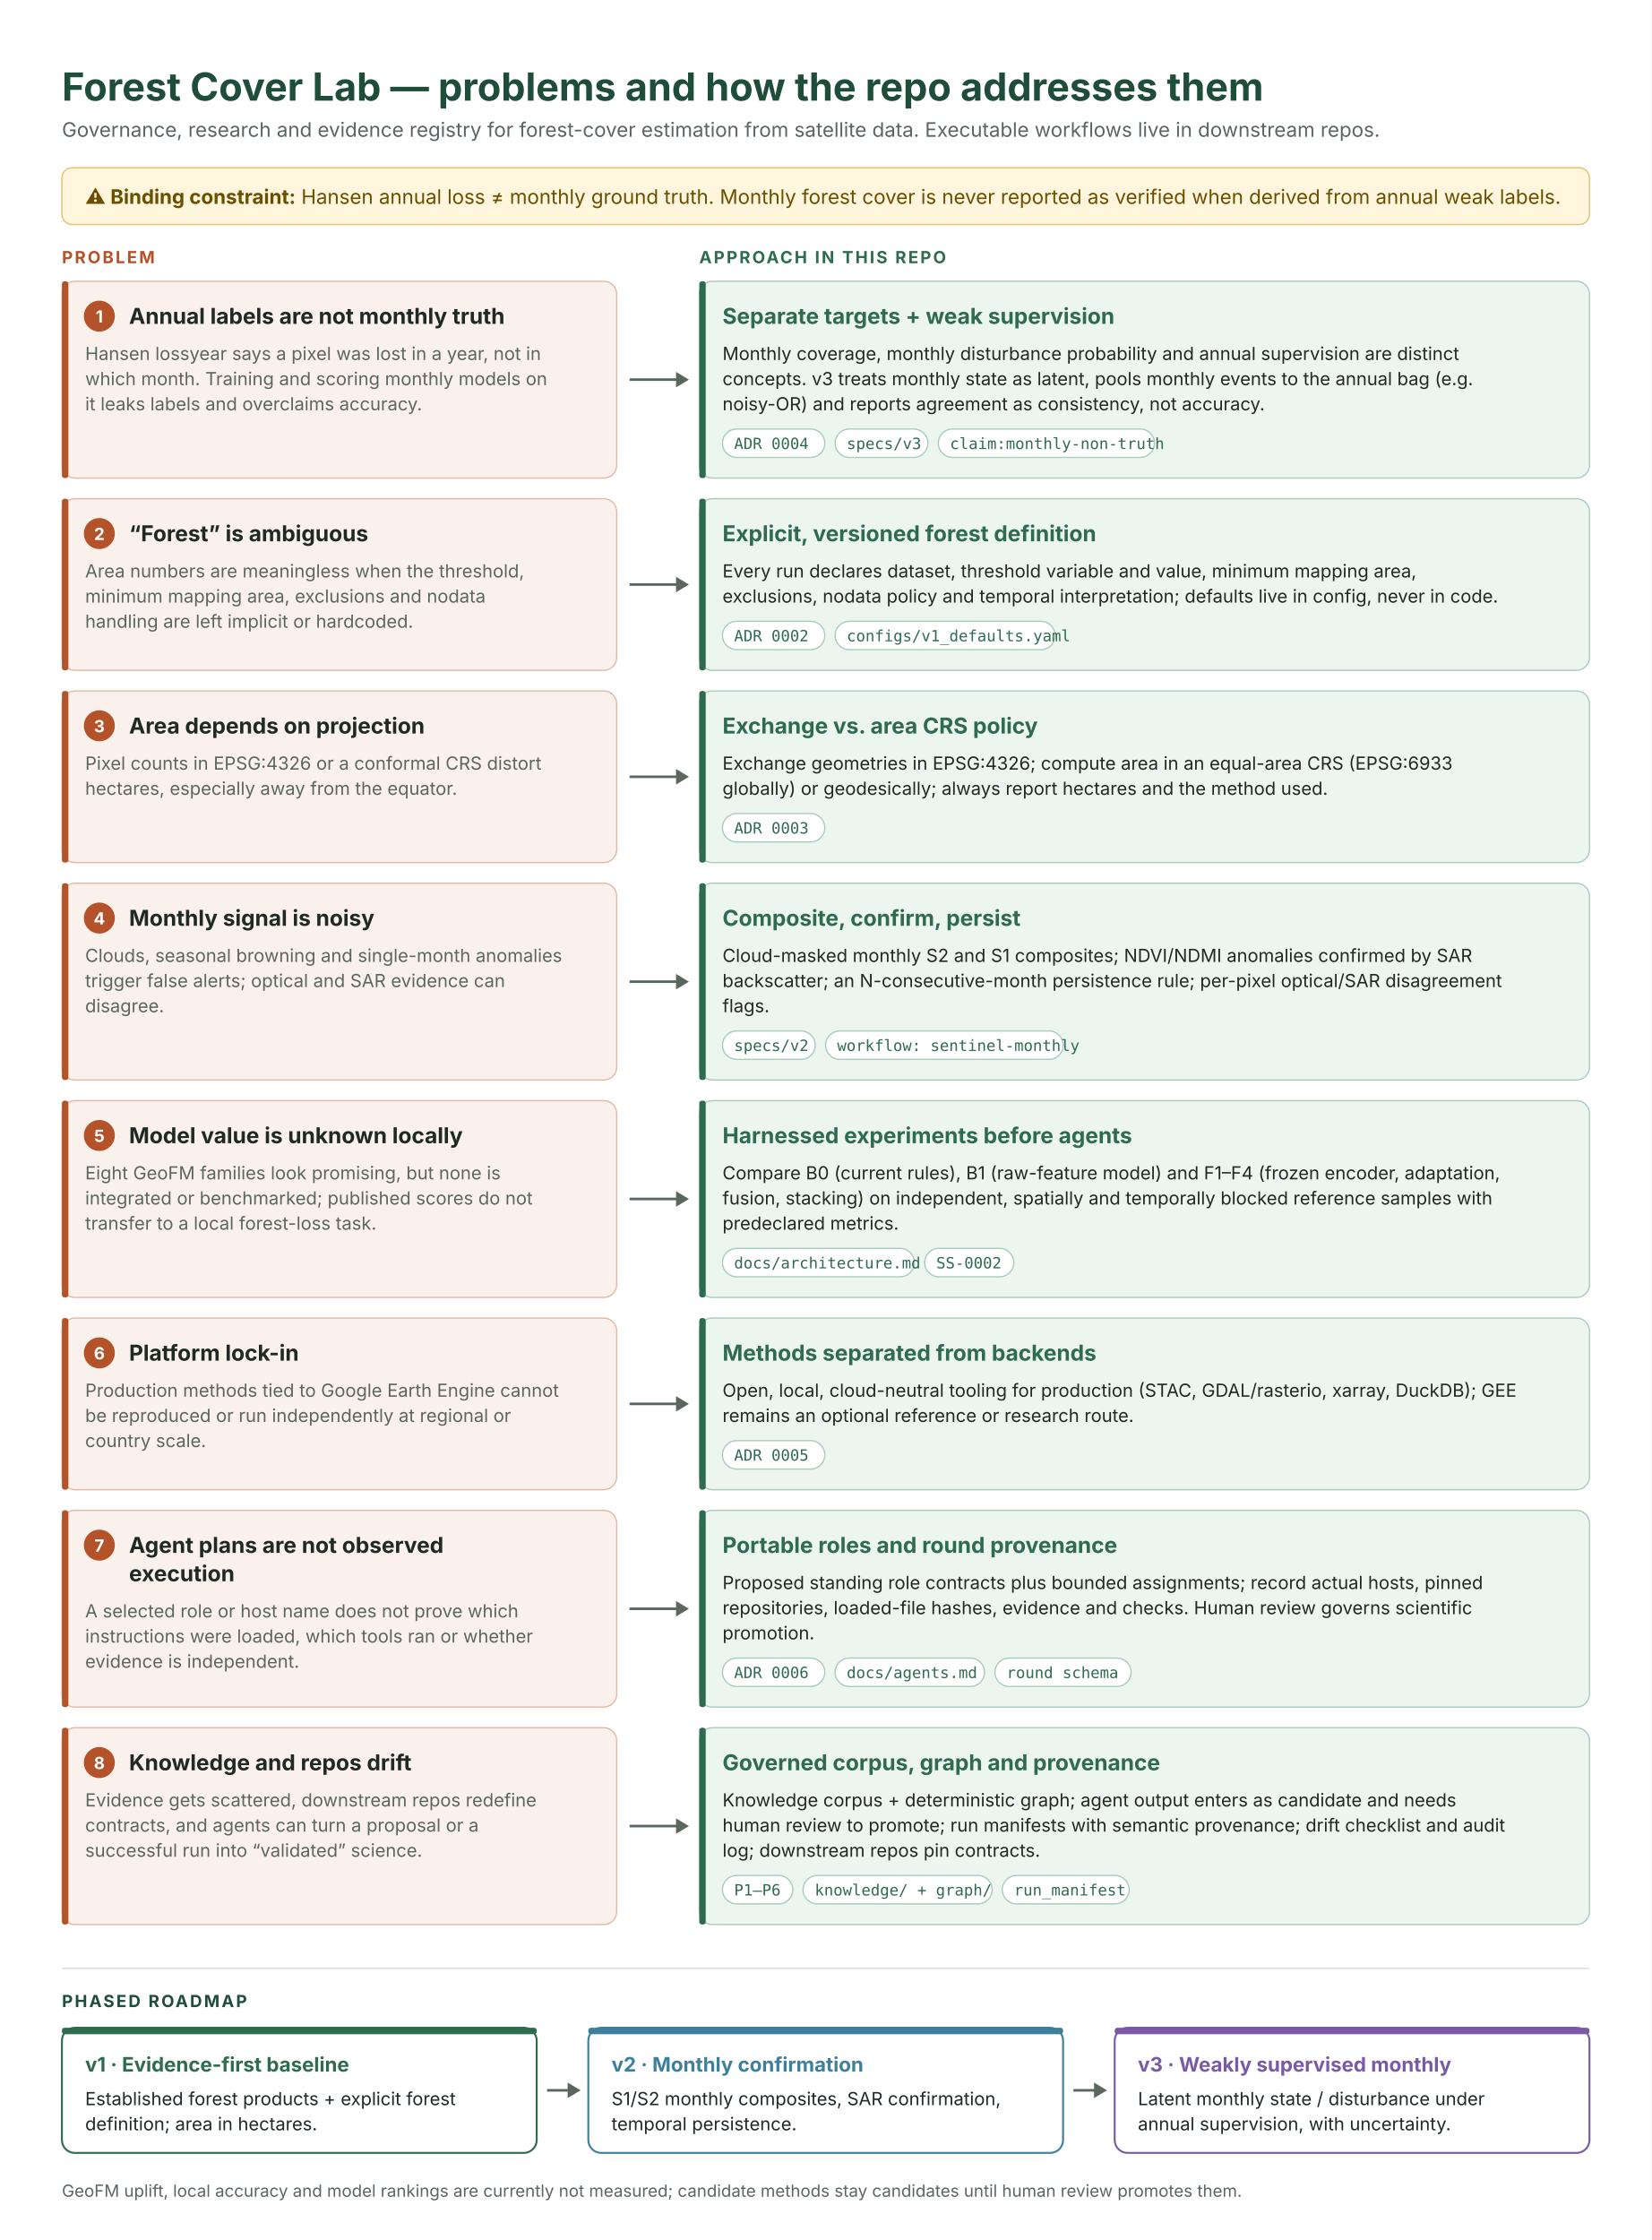
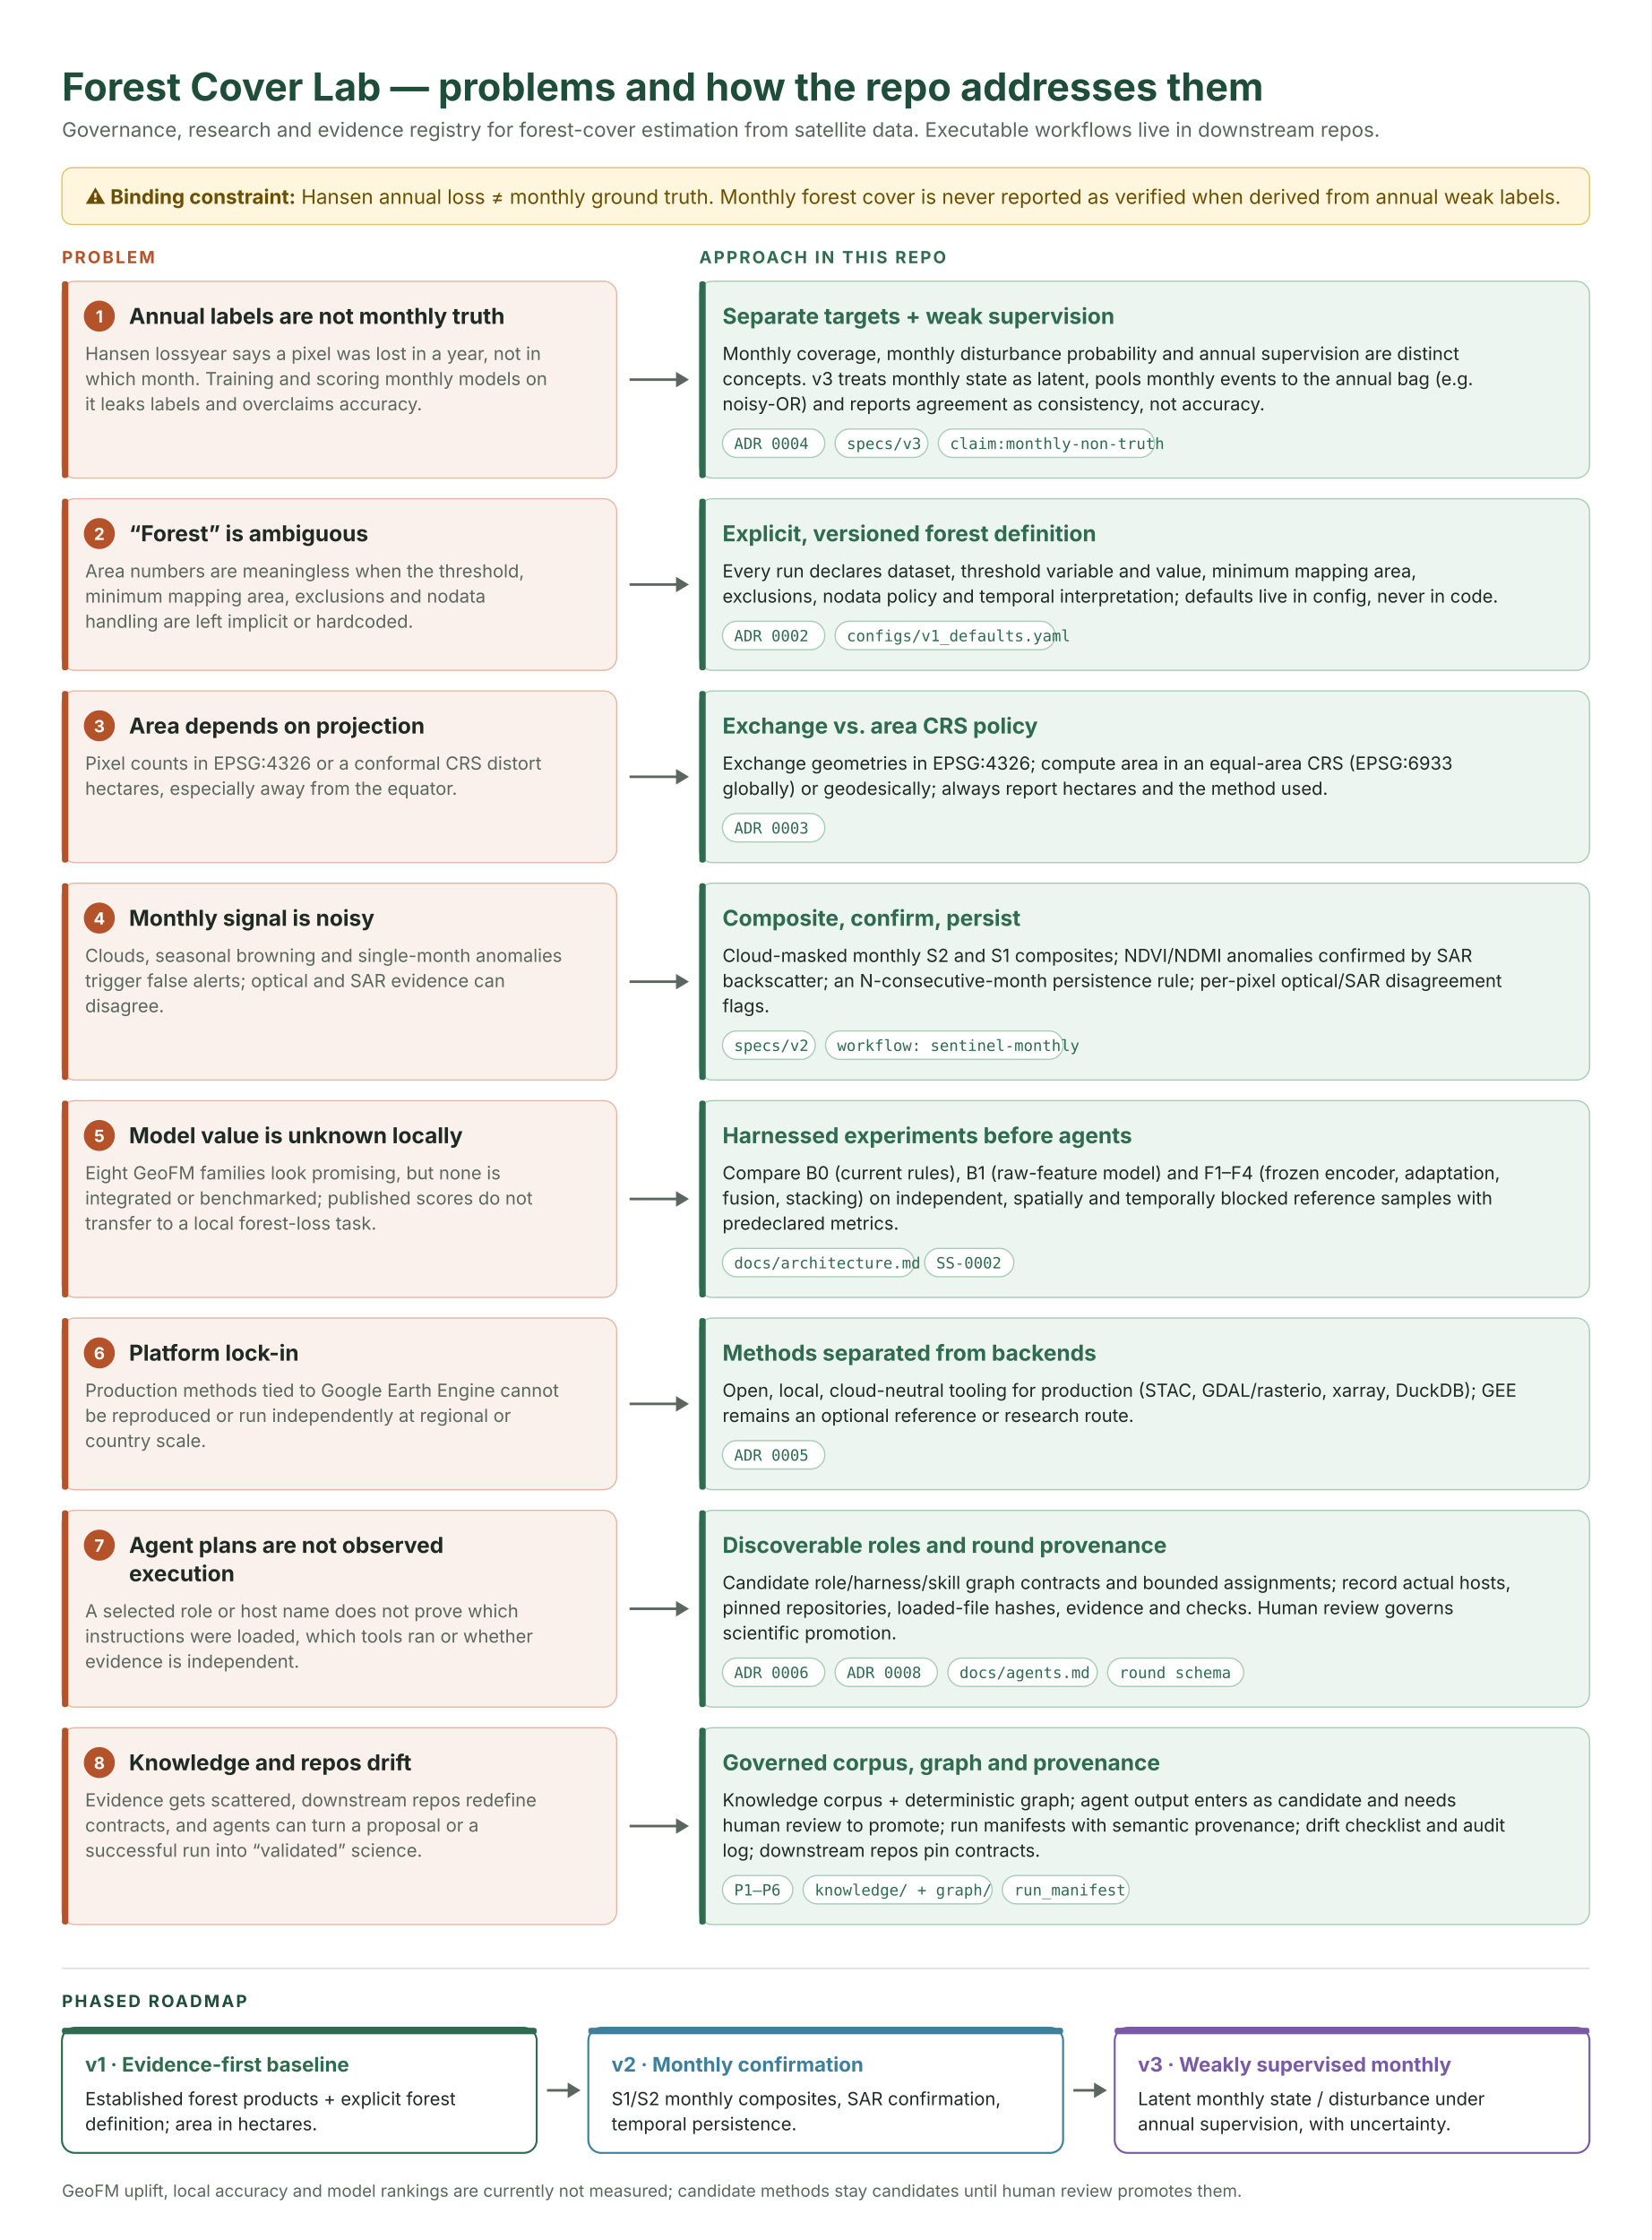
<svg xmlns="http://www.w3.org/2000/svg" width="1280" height="1736" viewBox="0 0 1280 1736" role="img" aria-labelledby="t d">
  <rect width="1280" height="1736" fill="#FFFFFF" />
  <text x="48.0" y="78.0" font-family="Inter, 'Segoe UI', Helvetica, Arial, sans-serif" font-size="30" font-weight="700" fill="#1E4D3A">Forest Cover Lab — problems and how the repo addresses them</text>
  <text x="48.0" y="106.0" font-family="Inter, 'Segoe UI', Helvetica, Arial, sans-serif" font-size="15.5" fill="#5B665F">Governance, research and evidence registry for forest-cover estimation from satellite data. Executable workflows live in downstream repos.</text>
  <rect x="48" y="130" width="1184" height="44" rx="8" fill="#FFF6DD" stroke="#E2C26B" />
  <text x="66" y="158" font-family="Inter, 'Segoe UI', Helvetica, Arial, sans-serif" font-size="15.5" fill="#6B4E00">
    <tspan font-weight="700">⚠ Binding constraint:</tspan> Hansen annual loss ≠ monthly ground truth. Monthly forest cover is never reported as verified when derived from annual weak labels.</text>
  <text x="48.0" y="204.0" font-family="Inter, 'Segoe UI', Helvetica, Arial, sans-serif" font-size="13" font-weight="700" fill="#B4532A" letter-spacing="1.5">PROBLEM</text>
  <text x="542.0" y="204.0" font-family="Inter, 'Segoe UI', Helvetica, Arial, sans-serif" font-size="13" font-weight="700" fill="#2F6B4F" letter-spacing="1.5">APPROACH IN THIS REPO</text>
  <rect x="48" y="218.0" width="430" height="152.5" rx="10" fill="#FBF1EC" stroke="#E3B9A4" />
  <rect x="48" y="218.0" width="5" height="152.5" rx="2" fill="#B4532A" />
  <rect x="542" y="218.0" width="690" height="152.5" rx="10" fill="#EDF5F0" stroke="#A9CDB8" />
  <rect x="542" y="218.0" width="5" height="152.5" rx="2" fill="#2F6B4F" />
  <circle cx="77" cy="245.0" r="12" fill="#B4532A" />
  <text x="77.0" y="250.0" font-family="Inter, 'Segoe UI', Helvetica, Arial, sans-serif" font-size="13" font-weight="700" fill="#FFFFFF" text-anchor="middle">1</text>
  <text x="100.0" y="251.0" font-family="Inter, 'Segoe UI', Helvetica, Arial, sans-serif" font-size="17" font-weight="700" fill="#1F2A24">Annual labels are not monthly truth</text>
  <text x="66.0" y="279.0" font-family="Inter, 'Segoe UI', Helvetica, Arial, sans-serif" font-size="14" fill="#5B665F">Hansen lossyear says a pixel was lost in a year, not in</text>
  <text x="66.0" y="298.5" font-family="Inter, 'Segoe UI', Helvetica, Arial, sans-serif" font-size="14" fill="#5B665F">which month. Training and scoring monthly models on</text>
  <text x="66.0" y="318.0" font-family="Inter, 'Segoe UI', Helvetica, Arial, sans-serif" font-size="14" fill="#5B665F">it leaks labels and overclaims accuracy.</text>
  <line x1="488.0" y1="294.2" x2="526.0" y2="294.2" stroke="#5B665F" stroke-width="2" />
  <path d="M524.0,288.2 L534.0,294.2 L524.0,300.2 Z" fill="#5B665F" />
  <text x="560.0" y="251.0" font-family="Inter, 'Segoe UI', Helvetica, Arial, sans-serif" font-size="17" font-weight="700" fill="#2F6B4F">Separate targets + weak supervision</text>
  <text x="560.0" y="279.0" font-family="Inter, 'Segoe UI', Helvetica, Arial, sans-serif" font-size="14" fill="#1F2A24">Monthly coverage, monthly disturbance probability and annual supervision are distinct</text>
  <text x="560.0" y="298.5" font-family="Inter, 'Segoe UI', Helvetica, Arial, sans-serif" font-size="14" fill="#1F2A24">concepts. v3 treats monthly state as latent, pools monthly events to the annual bag (e.g.</text>
  <text x="560.0" y="318.0" font-family="Inter, 'Segoe UI', Helvetica, Arial, sans-serif" font-size="14" fill="#1F2A24">noisy-OR) and reports agreement as consistency, not accuracy.</text>
  <rect x="560.0" y="332.5" width="79.3" height="22" rx="11" fill="#FFFFFF" stroke="#A9CDB8" />
  <text x="569.0" y="348.0" font-family="'SFMono-Regular', Menlo, Consolas, 'DejaVu Sans Mono', monospace" font-size="12" fill="#2F6B4F">ADR 0004</text>
  <rect x="647.3" y="332.5" width="71.9" height="22" rx="11" fill="#FFFFFF" stroke="#A9CDB8" />
  <text x="656.3" y="348.0" font-family="'SFMono-Regular', Menlo, Consolas, 'DejaVu Sans Mono', monospace" font-size="12" fill="#2F6B4F">specs/v3</text>
  <rect x="727.3" y="332.5" width="167.5" height="22" rx="11" fill="#FFFFFF" stroke="#A9CDB8" />
  <text x="736.3" y="348.0" font-family="'SFMono-Regular', Menlo, Consolas, 'DejaVu Sans Mono', monospace" font-size="12" fill="#2F6B4F">claim:monthly-non-truth</text>
  <rect x="48" y="386.5" width="430" height="133.0" rx="10" fill="#FBF1EC" stroke="#E3B9A4" />
  <rect x="48" y="386.5" width="5" height="133.0" rx="2" fill="#B4532A" />
  <rect x="542" y="386.5" width="690" height="133.0" rx="10" fill="#EDF5F0" stroke="#A9CDB8" />
  <rect x="542" y="386.5" width="5" height="133.0" rx="2" fill="#2F6B4F" />
  <circle cx="77" cy="413.5" r="12" fill="#B4532A" />
  <text x="77.0" y="418.5" font-family="Inter, 'Segoe UI', Helvetica, Arial, sans-serif" font-size="13" font-weight="700" fill="#FFFFFF" text-anchor="middle">2</text>
  <text x="100.0" y="419.5" font-family="Inter, 'Segoe UI', Helvetica, Arial, sans-serif" font-size="17" font-weight="700" fill="#1F2A24">“Forest” is ambiguous</text>
  <text x="66.0" y="447.5" font-family="Inter, 'Segoe UI', Helvetica, Arial, sans-serif" font-size="14" fill="#5B665F">Area numbers are meaningless when the threshold,</text>
  <text x="66.0" y="467.0" font-family="Inter, 'Segoe UI', Helvetica, Arial, sans-serif" font-size="14" fill="#5B665F">minimum mapping area, exclusions and nodata</text>
  <text x="66.0" y="486.5" font-family="Inter, 'Segoe UI', Helvetica, Arial, sans-serif" font-size="14" fill="#5B665F">handling are left implicit or hardcoded.</text>
  <line x1="488.0" y1="453.0" x2="526.0" y2="453.0" stroke="#5B665F" stroke-width="2" />
  <path d="M524.0,447.0 L534.0,453.0 L524.0,459.0 Z" fill="#5B665F" />
  <text x="560.0" y="419.5" font-family="Inter, 'Segoe UI', Helvetica, Arial, sans-serif" font-size="17" font-weight="700" fill="#2F6B4F">Explicit, versioned forest definition</text>
  <text x="560.0" y="447.5" font-family="Inter, 'Segoe UI', Helvetica, Arial, sans-serif" font-size="14" fill="#1F2A24">Every run declares dataset, threshold variable and value, minimum mapping area,</text>
  <text x="560.0" y="467.0" font-family="Inter, 'Segoe UI', Helvetica, Arial, sans-serif" font-size="14" fill="#1F2A24">exclusions, nodata policy and temporal interpretation; defaults live in config, never in code.</text>
  <rect x="560.0" y="481.5" width="79.3" height="22" rx="11" fill="#FFFFFF" stroke="#A9CDB8" />
  <text x="569.0" y="497.0" font-family="'SFMono-Regular', Menlo, Consolas, 'DejaVu Sans Mono', monospace" font-size="12" fill="#2F6B4F">ADR 0002</text>
  <rect x="647.3" y="481.5" width="170.5" height="22" rx="11" fill="#FFFFFF" stroke="#A9CDB8" />
  <text x="656.3" y="497.0" font-family="'SFMono-Regular', Menlo, Consolas, 'DejaVu Sans Mono', monospace" font-size="12" fill="#2F6B4F">configs/v1_defaults.yaml</text>
  <rect x="48" y="535.5" width="430" height="133.0" rx="10" fill="#FBF1EC" stroke="#E3B9A4" />
  <rect x="48" y="535.5" width="5" height="133.0" rx="2" fill="#B4532A" />
  <rect x="542" y="535.5" width="690" height="133.0" rx="10" fill="#EDF5F0" stroke="#A9CDB8" />
  <rect x="542" y="535.5" width="5" height="133.0" rx="2" fill="#2F6B4F" />
  <circle cx="77" cy="562.5" r="12" fill="#B4532A" />
  <text x="77.0" y="567.5" font-family="Inter, 'Segoe UI', Helvetica, Arial, sans-serif" font-size="13" font-weight="700" fill="#FFFFFF" text-anchor="middle">3</text>
  <text x="100.0" y="568.5" font-family="Inter, 'Segoe UI', Helvetica, Arial, sans-serif" font-size="17" font-weight="700" fill="#1F2A24">Area depends on projection</text>
  <text x="66.0" y="596.5" font-family="Inter, 'Segoe UI', Helvetica, Arial, sans-serif" font-size="14" fill="#5B665F">Pixel counts in EPSG:4326 or a conformal CRS distort</text>
  <text x="66.0" y="616.0" font-family="Inter, 'Segoe UI', Helvetica, Arial, sans-serif" font-size="14" fill="#5B665F">hectares, especially away from the equator.</text>
  <line x1="488.0" y1="602.0" x2="526.0" y2="602.0" stroke="#5B665F" stroke-width="2" />
  <path d="M524.0,596.0 L534.0,602.0 L524.0,608.0 Z" fill="#5B665F" />
  <text x="560.0" y="568.5" font-family="Inter, 'Segoe UI', Helvetica, Arial, sans-serif" font-size="17" font-weight="700" fill="#2F6B4F">Exchange vs. area CRS policy</text>
  <text x="560.0" y="596.5" font-family="Inter, 'Segoe UI', Helvetica, Arial, sans-serif" font-size="14" fill="#1F2A24">Exchange geometries in EPSG:4326; compute area in an equal-area CRS (EPSG:6933</text>
  <text x="560.0" y="616.0" font-family="Inter, 'Segoe UI', Helvetica, Arial, sans-serif" font-size="14" fill="#1F2A24">globally) or geodesically; always report hectares and the method used.</text>
  <rect x="560.0" y="630.5" width="79.3" height="22" rx="11" fill="#FFFFFF" stroke="#A9CDB8" />
  <text x="569.0" y="646.0" font-family="'SFMono-Regular', Menlo, Consolas, 'DejaVu Sans Mono', monospace" font-size="12" fill="#2F6B4F">ADR 0003</text>
  <rect x="48" y="684.5" width="430" height="152.5" rx="10" fill="#FBF1EC" stroke="#E3B9A4" />
  <rect x="48" y="684.5" width="5" height="152.5" rx="2" fill="#B4532A" />
  <rect x="542" y="684.5" width="690" height="152.5" rx="10" fill="#EDF5F0" stroke="#A9CDB8" />
  <rect x="542" y="684.5" width="5" height="152.5" rx="2" fill="#2F6B4F" />
  <circle cx="77" cy="711.5" r="12" fill="#B4532A" />
  <text x="77.0" y="716.5" font-family="Inter, 'Segoe UI', Helvetica, Arial, sans-serif" font-size="13" font-weight="700" fill="#FFFFFF" text-anchor="middle">4</text>
  <text x="100.0" y="717.5" font-family="Inter, 'Segoe UI', Helvetica, Arial, sans-serif" font-size="17" font-weight="700" fill="#1F2A24">Monthly signal is noisy</text>
  <text x="66.0" y="745.5" font-family="Inter, 'Segoe UI', Helvetica, Arial, sans-serif" font-size="14" fill="#5B665F">Clouds, seasonal browning and single-month anomalies</text>
  <text x="66.0" y="765.0" font-family="Inter, 'Segoe UI', Helvetica, Arial, sans-serif" font-size="14" fill="#5B665F">trigger false alerts; optical and SAR evidence can</text>
  <text x="66.0" y="784.5" font-family="Inter, 'Segoe UI', Helvetica, Arial, sans-serif" font-size="14" fill="#5B665F">disagree.</text>
  <line x1="488.0" y1="760.8" x2="526.0" y2="760.8" stroke="#5B665F" stroke-width="2" />
  <path d="M524.0,754.8 L534.0,760.8 L524.0,766.8 Z" fill="#5B665F" />
  <text x="560.0" y="717.5" font-family="Inter, 'Segoe UI', Helvetica, Arial, sans-serif" font-size="17" font-weight="700" fill="#2F6B4F">Composite, confirm, persist</text>
  <text x="560.0" y="745.5" font-family="Inter, 'Segoe UI', Helvetica, Arial, sans-serif" font-size="14" fill="#1F2A24">Cloud-masked monthly S2 and S1 composites; NDVI/NDMI anomalies confirmed by SAR</text>
  <text x="560.0" y="765.0" font-family="Inter, 'Segoe UI', Helvetica, Arial, sans-serif" font-size="14" fill="#1F2A24">backscatter; an N-consecutive-month persistence rule; per-pixel optical/SAR disagreement</text>
  <text x="560.0" y="784.5" font-family="Inter, 'Segoe UI', Helvetica, Arial, sans-serif" font-size="14" fill="#1F2A24">flags.</text>
  <rect x="560.0" y="799.0" width="71.9" height="22" rx="11" fill="#FFFFFF" stroke="#A9CDB8" />
  <text x="569.0" y="814.5" font-family="'SFMono-Regular', Menlo, Consolas, 'DejaVu Sans Mono', monospace" font-size="12" fill="#2F6B4F">specs/v2</text>
  <rect x="639.9" y="799.0" width="184.2" height="22" rx="11" fill="#FFFFFF" stroke="#A9CDB8" />
  <text x="648.9" y="814.5" font-family="'SFMono-Regular', Menlo, Consolas, 'DejaVu Sans Mono', monospace" font-size="12" fill="#2F6B4F">workflow: sentinel-monthly</text>
  <rect x="48" y="853.0" width="430" height="152.5" rx="10" fill="#FBF1EC" stroke="#E3B9A4" />
  <rect x="48" y="853.0" width="5" height="152.5" rx="2" fill="#B4532A" />
  <rect x="542" y="853.0" width="690" height="152.5" rx="10" fill="#EDF5F0" stroke="#A9CDB8" />
  <rect x="542" y="853.0" width="5" height="152.5" rx="2" fill="#2F6B4F" />
  <circle cx="77" cy="880.0" r="12" fill="#B4532A" />
  <text x="77.0" y="885.0" font-family="Inter, 'Segoe UI', Helvetica, Arial, sans-serif" font-size="13" font-weight="700" fill="#FFFFFF" text-anchor="middle">5</text>
  <text x="100.0" y="886.0" font-family="Inter, 'Segoe UI', Helvetica, Arial, sans-serif" font-size="17" font-weight="700" fill="#1F2A24">Model value is unknown locally</text>
  <text x="66.0" y="914.0" font-family="Inter, 'Segoe UI', Helvetica, Arial, sans-serif" font-size="14" fill="#5B665F">Eight GeoFM families look promising, but none is</text>
  <text x="66.0" y="933.5" font-family="Inter, 'Segoe UI', Helvetica, Arial, sans-serif" font-size="14" fill="#5B665F">integrated or benchmarked; published scores do not</text>
  <text x="66.0" y="953.0" font-family="Inter, 'Segoe UI', Helvetica, Arial, sans-serif" font-size="14" fill="#5B665F">transfer to a local forest-loss task.</text>
  <line x1="488.0" y1="929.2" x2="526.0" y2="929.2" stroke="#5B665F" stroke-width="2" />
  <path d="M524.0,923.2 L534.0,929.2 L524.0,935.2 Z" fill="#5B665F" />
  <text x="560.0" y="886.0" font-family="Inter, 'Segoe UI', Helvetica, Arial, sans-serif" font-size="17" font-weight="700" fill="#2F6B4F">Harnessed experiments before agents</text>
  <text x="560.0" y="914.0" font-family="Inter, 'Segoe UI', Helvetica, Arial, sans-serif" font-size="14" fill="#1F2A24">Compare B0 (current rules), B1 (raw-feature model) and F1–F4 (frozen encoder, adaptation,</text>
  <text x="560.0" y="933.5" font-family="Inter, 'Segoe UI', Helvetica, Arial, sans-serif" font-size="14" fill="#1F2A24">fusion, stacking) on independent, spatially and temporally blocked reference samples with</text>
  <text x="560.0" y="953.0" font-family="Inter, 'Segoe UI', Helvetica, Arial, sans-serif" font-size="14" fill="#1F2A24">predeclared metrics.</text>
  <rect x="560.0" y="967.5" width="148.7" height="22" rx="11" fill="#FFFFFF" stroke="#A9CDB8" />
  <text x="569.0" y="983.0" font-family="'SFMono-Regular', Menlo, Consolas, 'DejaVu Sans Mono', monospace" font-size="12" fill="#2F6B4F">docs/architecture.md</text>
  <rect x="716.7" y="967.5" width="69.1" height="22" rx="11" fill="#FFFFFF" stroke="#A9CDB8" />
  <text x="725.7" y="983.0" font-family="'SFMono-Regular', Menlo, Consolas, 'DejaVu Sans Mono', monospace" font-size="12" fill="#2F6B4F">SS-0002</text>
  <rect x="48" y="1021.5" width="430" height="133.0" rx="10" fill="#FBF1EC" stroke="#E3B9A4" />
  <rect x="48" y="1021.5" width="5" height="133.0" rx="2" fill="#B4532A" />
  <rect x="542" y="1021.5" width="690" height="133.0" rx="10" fill="#EDF5F0" stroke="#A9CDB8" />
  <rect x="542" y="1021.5" width="5" height="133.0" rx="2" fill="#2F6B4F" />
  <circle cx="77" cy="1048.5" r="12" fill="#B4532A" />
  <text x="77.0" y="1053.5" font-family="Inter, 'Segoe UI', Helvetica, Arial, sans-serif" font-size="13" font-weight="700" fill="#FFFFFF" text-anchor="middle">6</text>
  <text x="100.0" y="1054.5" font-family="Inter, 'Segoe UI', Helvetica, Arial, sans-serif" font-size="17" font-weight="700" fill="#1F2A24">Platform lock-in</text>
  <text x="66.0" y="1082.5" font-family="Inter, 'Segoe UI', Helvetica, Arial, sans-serif" font-size="14" fill="#5B665F">Production methods tied to Google Earth Engine cannot</text>
  <text x="66.0" y="1102.0" font-family="Inter, 'Segoe UI', Helvetica, Arial, sans-serif" font-size="14" fill="#5B665F">be reproduced or run independently at regional or</text>
  <text x="66.0" y="1121.5" font-family="Inter, 'Segoe UI', Helvetica, Arial, sans-serif" font-size="14" fill="#5B665F">country scale.</text>
  <line x1="488.0" y1="1088.0" x2="526.0" y2="1088.0" stroke="#5B665F" stroke-width="2" />
  <path d="M524.0,1082.0 L534.0,1088.0 L524.0,1094.0 Z" fill="#5B665F" />
  <text x="560.0" y="1054.5" font-family="Inter, 'Segoe UI', Helvetica, Arial, sans-serif" font-size="17" font-weight="700" fill="#2F6B4F">Methods separated from backends</text>
  <text x="560.0" y="1082.5" font-family="Inter, 'Segoe UI', Helvetica, Arial, sans-serif" font-size="14" fill="#1F2A24">Open, local, cloud-neutral tooling for production (STAC, GDAL/rasterio, xarray, DuckDB); GEE</text>
  <text x="560.0" y="1102.0" font-family="Inter, 'Segoe UI', Helvetica, Arial, sans-serif" font-size="14" fill="#1F2A24">remains an optional reference or research route.</text>
  <rect x="560.0" y="1116.5" width="79.3" height="22" rx="11" fill="#FFFFFF" stroke="#A9CDB8" />
  <text x="569.0" y="1132.0" font-family="'SFMono-Regular', Menlo, Consolas, 'DejaVu Sans Mono', monospace" font-size="12" fill="#2F6B4F">ADR 0005</text>
  <rect x="48" y="1170.5" width="430" height="152.5" rx="10" fill="#FBF1EC" stroke="#E3B9A4" />
  <rect x="48" y="1170.5" width="5" height="152.5" rx="2" fill="#B4532A" />
  <rect x="542" y="1170.5" width="690" height="152.5" rx="10" fill="#EDF5F0" stroke="#A9CDB8" />
  <rect x="542" y="1170.5" width="5" height="152.5" rx="2" fill="#2F6B4F" />
  <circle cx="77" cy="1197.5" r="12" fill="#B4532A" />
  <text x="77.0" y="1202.5" font-family="Inter, 'Segoe UI', Helvetica, Arial, sans-serif" font-size="13" font-weight="700" fill="#FFFFFF" text-anchor="middle">7</text>
  <text x="100.0" y="1203.5" font-family="Inter, 'Segoe UI', Helvetica, Arial, sans-serif" font-size="17" font-weight="700" fill="#1F2A24">Agent plans are not observed</text>
  <text x="100.0" y="1225.5" font-family="Inter, 'Segoe UI', Helvetica, Arial, sans-serif" font-size="17" font-weight="700" fill="#1F2A24">execution</text>
  <text x="66.0" y="1253.5" font-family="Inter, 'Segoe UI', Helvetica, Arial, sans-serif" font-size="14" fill="#5B665F">A selected role or host name does not prove which</text>
  <text x="66.0" y="1273.0" font-family="Inter, 'Segoe UI', Helvetica, Arial, sans-serif" font-size="14" fill="#5B665F">instructions were loaded, which tools ran or whether</text>
  <text x="66.0" y="1292.5" font-family="Inter, 'Segoe UI', Helvetica, Arial, sans-serif" font-size="14" fill="#5B665F">evidence is independent.</text>
  <line x1="488.0" y1="1246.8" x2="526.0" y2="1246.8" stroke="#5B665F" stroke-width="2" />
  <path d="M524.0,1240.8 L534.0,1246.8 L524.0,1252.8 Z" fill="#5B665F" />
-   <text x="560.0" y="1203.5" font-family="Inter, 'Segoe UI', Helvetica, Arial, sans-serif" font-size="17" font-weight="700" fill="#2F6B4F">Portable roles and round provenance</text>
-   <text x="560.0" y="1231.5" font-family="Inter, 'Segoe UI', Helvetica, Arial, sans-serif" font-size="14" fill="#1F2A24">Proposed standing role contracts plus bounded assignments; record actual hosts, pinned</text>
-   <text x="560.0" y="1251.0" font-family="Inter, 'Segoe UI', Helvetica, Arial, sans-serif" font-size="14" fill="#1F2A24">repositories, loaded-file hashes, evidence and checks. Human review governs scientific</text>
-   <text x="560.0" y="1270.5" font-family="Inter, 'Segoe UI', Helvetica, Arial, sans-serif" font-size="14" fill="#1F2A24">promotion.</text>
+   <text x="560.0" y="1203.5" font-family="Inter, 'Segoe UI', Helvetica, Arial, sans-serif" font-size="17" font-weight="700" fill="#2F6B4F">Discoverable roles and round provenance</text>
+   <text x="560.0" y="1231.5" font-family="Inter, 'Segoe UI', Helvetica, Arial, sans-serif" font-size="14" fill="#1F2A24">Candidate role/harness/skill graph contracts and bounded assignments; record actual hosts,</text>
+   <text x="560.0" y="1251.0" font-family="Inter, 'Segoe UI', Helvetica, Arial, sans-serif" font-size="14" fill="#1F2A24">pinned repositories, loaded-file hashes, evidence and checks. Human review governs</text>
+   <text x="560.0" y="1270.5" font-family="Inter, 'Segoe UI', Helvetica, Arial, sans-serif" font-size="14" fill="#1F2A24">scientific promotion.</text>
  <rect x="560.0" y="1285.0" width="79.3" height="22" rx="11" fill="#FFFFFF" stroke="#A9CDB8" />
  <text x="569.0" y="1300.5" font-family="'SFMono-Regular', Menlo, Consolas, 'DejaVu Sans Mono', monospace" font-size="12" fill="#2F6B4F">ADR 0006</text>
-   <rect x="647.3" y="1285.0" width="115.8" height="22" rx="11" fill="#FFFFFF" stroke="#A9CDB8" />
-   <text x="656.3" y="1300.5" font-family="'SFMono-Regular', Menlo, Consolas, 'DejaVu Sans Mono', monospace" font-size="12" fill="#2F6B4F">docs/agents.md</text>
-   <rect x="771.2" y="1285.0" width="105.5" height="22" rx="11" fill="#FFFFFF" stroke="#A9CDB8" />
-   <text x="780.2" y="1300.5" font-family="'SFMono-Regular', Menlo, Consolas, 'DejaVu Sans Mono', monospace" font-size="12" fill="#2F6B4F">round schema</text>
+   <rect x="647.3" y="1285.0" width="79.3" height="22" rx="11" fill="#FFFFFF" stroke="#A9CDB8" />
+   <text x="656.3" y="1300.5" font-family="'SFMono-Regular', Menlo, Consolas, 'DejaVu Sans Mono', monospace" font-size="12" fill="#2F6B4F">ADR 0008</text>
+   <rect x="734.7" y="1285.0" width="115.8" height="22" rx="11" fill="#FFFFFF" stroke="#A9CDB8" />
+   <text x="743.7" y="1300.5" font-family="'SFMono-Regular', Menlo, Consolas, 'DejaVu Sans Mono', monospace" font-size="12" fill="#2F6B4F">docs/agents.md</text>
+   <rect x="858.5" y="1285.0" width="105.5" height="22" rx="11" fill="#FFFFFF" stroke="#A9CDB8" />
+   <text x="867.5" y="1300.5" font-family="'SFMono-Regular', Menlo, Consolas, 'DejaVu Sans Mono', monospace" font-size="12" fill="#2F6B4F">round schema</text>
  <rect x="48" y="1339.0" width="430" height="152.5" rx="10" fill="#FBF1EC" stroke="#E3B9A4" />
  <rect x="48" y="1339.0" width="5" height="152.5" rx="2" fill="#B4532A" />
  <rect x="542" y="1339.0" width="690" height="152.5" rx="10" fill="#EDF5F0" stroke="#A9CDB8" />
  <rect x="542" y="1339.0" width="5" height="152.5" rx="2" fill="#2F6B4F" />
  <circle cx="77" cy="1366.0" r="12" fill="#B4532A" />
  <text x="77.0" y="1371.0" font-family="Inter, 'Segoe UI', Helvetica, Arial, sans-serif" font-size="13" font-weight="700" fill="#FFFFFF" text-anchor="middle">8</text>
  <text x="100.0" y="1372.0" font-family="Inter, 'Segoe UI', Helvetica, Arial, sans-serif" font-size="17" font-weight="700" fill="#1F2A24">Knowledge and repos drift</text>
  <text x="66.0" y="1400.0" font-family="Inter, 'Segoe UI', Helvetica, Arial, sans-serif" font-size="14" fill="#5B665F">Evidence gets scattered, downstream repos redefine</text>
  <text x="66.0" y="1419.5" font-family="Inter, 'Segoe UI', Helvetica, Arial, sans-serif" font-size="14" fill="#5B665F">contracts, and agents can turn a proposal or a</text>
  <text x="66.0" y="1439.0" font-family="Inter, 'Segoe UI', Helvetica, Arial, sans-serif" font-size="14" fill="#5B665F">successful run into “validated” science.</text>
  <line x1="488.0" y1="1415.2" x2="526.0" y2="1415.2" stroke="#5B665F" stroke-width="2" />
  <path d="M524.0,1409.2 L534.0,1415.2 L524.0,1421.2 Z" fill="#5B665F" />
  <text x="560.0" y="1372.0" font-family="Inter, 'Segoe UI', Helvetica, Arial, sans-serif" font-size="17" font-weight="700" fill="#2F6B4F">Governed corpus, graph and provenance</text>
  <text x="560.0" y="1400.0" font-family="Inter, 'Segoe UI', Helvetica, Arial, sans-serif" font-size="14" fill="#1F2A24">Knowledge corpus + deterministic graph; agent output enters as candidate and needs</text>
  <text x="560.0" y="1419.5" font-family="Inter, 'Segoe UI', Helvetica, Arial, sans-serif" font-size="14" fill="#1F2A24">human review to promote; run manifests with semantic provenance; drift checklist and audit</text>
  <text x="560.0" y="1439.0" font-family="Inter, 'Segoe UI', Helvetica, Arial, sans-serif" font-size="14" fill="#1F2A24">log; downstream repos pin contracts.</text>
  <rect x="560.0" y="1453.5" width="54.5" height="22" rx="11" fill="#FFFFFF" stroke="#A9CDB8" />
  <text x="569.0" y="1469.0" font-family="'SFMono-Regular', Menlo, Consolas, 'DejaVu Sans Mono', monospace" font-size="12" fill="#2F6B4F">P1–P6</text>
  <rect x="622.5" y="1453.5" width="146.5" height="22" rx="11" fill="#FFFFFF" stroke="#A9CDB8" />
  <text x="631.5" y="1469.0" font-family="'SFMono-Regular', Menlo, Consolas, 'DejaVu Sans Mono', monospace" font-size="12" fill="#2F6B4F">knowledge/ + graph/</text>
  <rect x="776.9" y="1453.5" width="98.3" height="22" rx="11" fill="#FFFFFF" stroke="#A9CDB8" />
  <text x="785.9" y="1469.0" font-family="'SFMono-Regular', Menlo, Consolas, 'DejaVu Sans Mono', monospace" font-size="12" fill="#2F6B4F">run_manifest</text>
  <line x1="48" y1="1525.5" x2="1232" y2="1525.5" stroke="#D5DDD8" />
  <text x="48.0" y="1555.5" font-family="Inter, 'Segoe UI', Helvetica, Arial, sans-serif" font-size="13" font-weight="700" fill="#1E4D3A" letter-spacing="1.5">PHASED ROADMAP</text>
  <rect x="48.0" y="1571.5" width="368.0" height="97.0" rx="10" fill="#FFFFFF" stroke="#2F6B4F" stroke-width="1.5" />
  <rect x="48.0" y="1571.5" width="368.0" height="5" rx="2" fill="#2F6B4F" />
  <text x="66.0" y="1605.5" font-family="Inter, 'Segoe UI', Helvetica, Arial, sans-serif" font-size="15.5" font-weight="700" fill="#2F6B4F">v1 · Evidence-first baseline</text>
  <text x="66.0" y="1631.5" font-family="Inter, 'Segoe UI', Helvetica, Arial, sans-serif" font-size="14" fill="#1F2A24">Established forest products + explicit forest</text>
  <text x="66.0" y="1651.0" font-family="Inter, 'Segoe UI', Helvetica, Arial, sans-serif" font-size="14" fill="#1F2A24">definition; area in hectares.</text>
  <line x1="424.0" y1="1620.0" x2="442.0" y2="1620.0" stroke="#5B665F" stroke-width="2" />
  <path d="M440.0,1614.0 L450.0,1620.0 L440.0,1626.0 Z" fill="#5B665F" />
  <rect x="456.0" y="1571.5" width="368.0" height="97.0" rx="10" fill="#FFFFFF" stroke="#3E7F9C" stroke-width="1.5" />
  <rect x="456.0" y="1571.5" width="368.0" height="5" rx="2" fill="#3E7F9C" />
  <text x="474.0" y="1605.5" font-family="Inter, 'Segoe UI', Helvetica, Arial, sans-serif" font-size="15.5" font-weight="700" fill="#3E7F9C">v2 · Monthly confirmation</text>
  <text x="474.0" y="1631.5" font-family="Inter, 'Segoe UI', Helvetica, Arial, sans-serif" font-size="14" fill="#1F2A24">S1/S2 monthly composites, SAR confirmation,</text>
  <text x="474.0" y="1651.0" font-family="Inter, 'Segoe UI', Helvetica, Arial, sans-serif" font-size="14" fill="#1F2A24">temporal persistence.</text>
  <line x1="832.0" y1="1620.0" x2="850.0" y2="1620.0" stroke="#5B665F" stroke-width="2" />
  <path d="M848.0,1614.0 L858.0,1620.0 L848.0,1626.0 Z" fill="#5B665F" />
  <rect x="864.0" y="1571.5" width="368.0" height="97.0" rx="10" fill="#FFFFFF" stroke="#7A5AA6" stroke-width="1.5" />
  <rect x="864.0" y="1571.5" width="368.0" height="5" rx="2" fill="#7A5AA6" />
  <text x="882.0" y="1605.5" font-family="Inter, 'Segoe UI', Helvetica, Arial, sans-serif" font-size="15.5" font-weight="700" fill="#7A5AA6">v3 · Weakly supervised monthly</text>
  <text x="882.0" y="1631.5" font-family="Inter, 'Segoe UI', Helvetica, Arial, sans-serif" font-size="14" fill="#1F2A24">Latent monthly state / disturbance under</text>
  <text x="882.0" y="1651.0" font-family="Inter, 'Segoe UI', Helvetica, Arial, sans-serif" font-size="14" fill="#1F2A24">annual supervision, with uncertainty.</text>
  <text x="48.0" y="1702.5" font-family="Inter, 'Segoe UI', Helvetica, Arial, sans-serif" font-size="13" fill="#5B665F">GeoFM uplift, local accuracy and model rankings are currently not measured; candidate methods stay candidates until human review promotes them.</text>
</svg>
